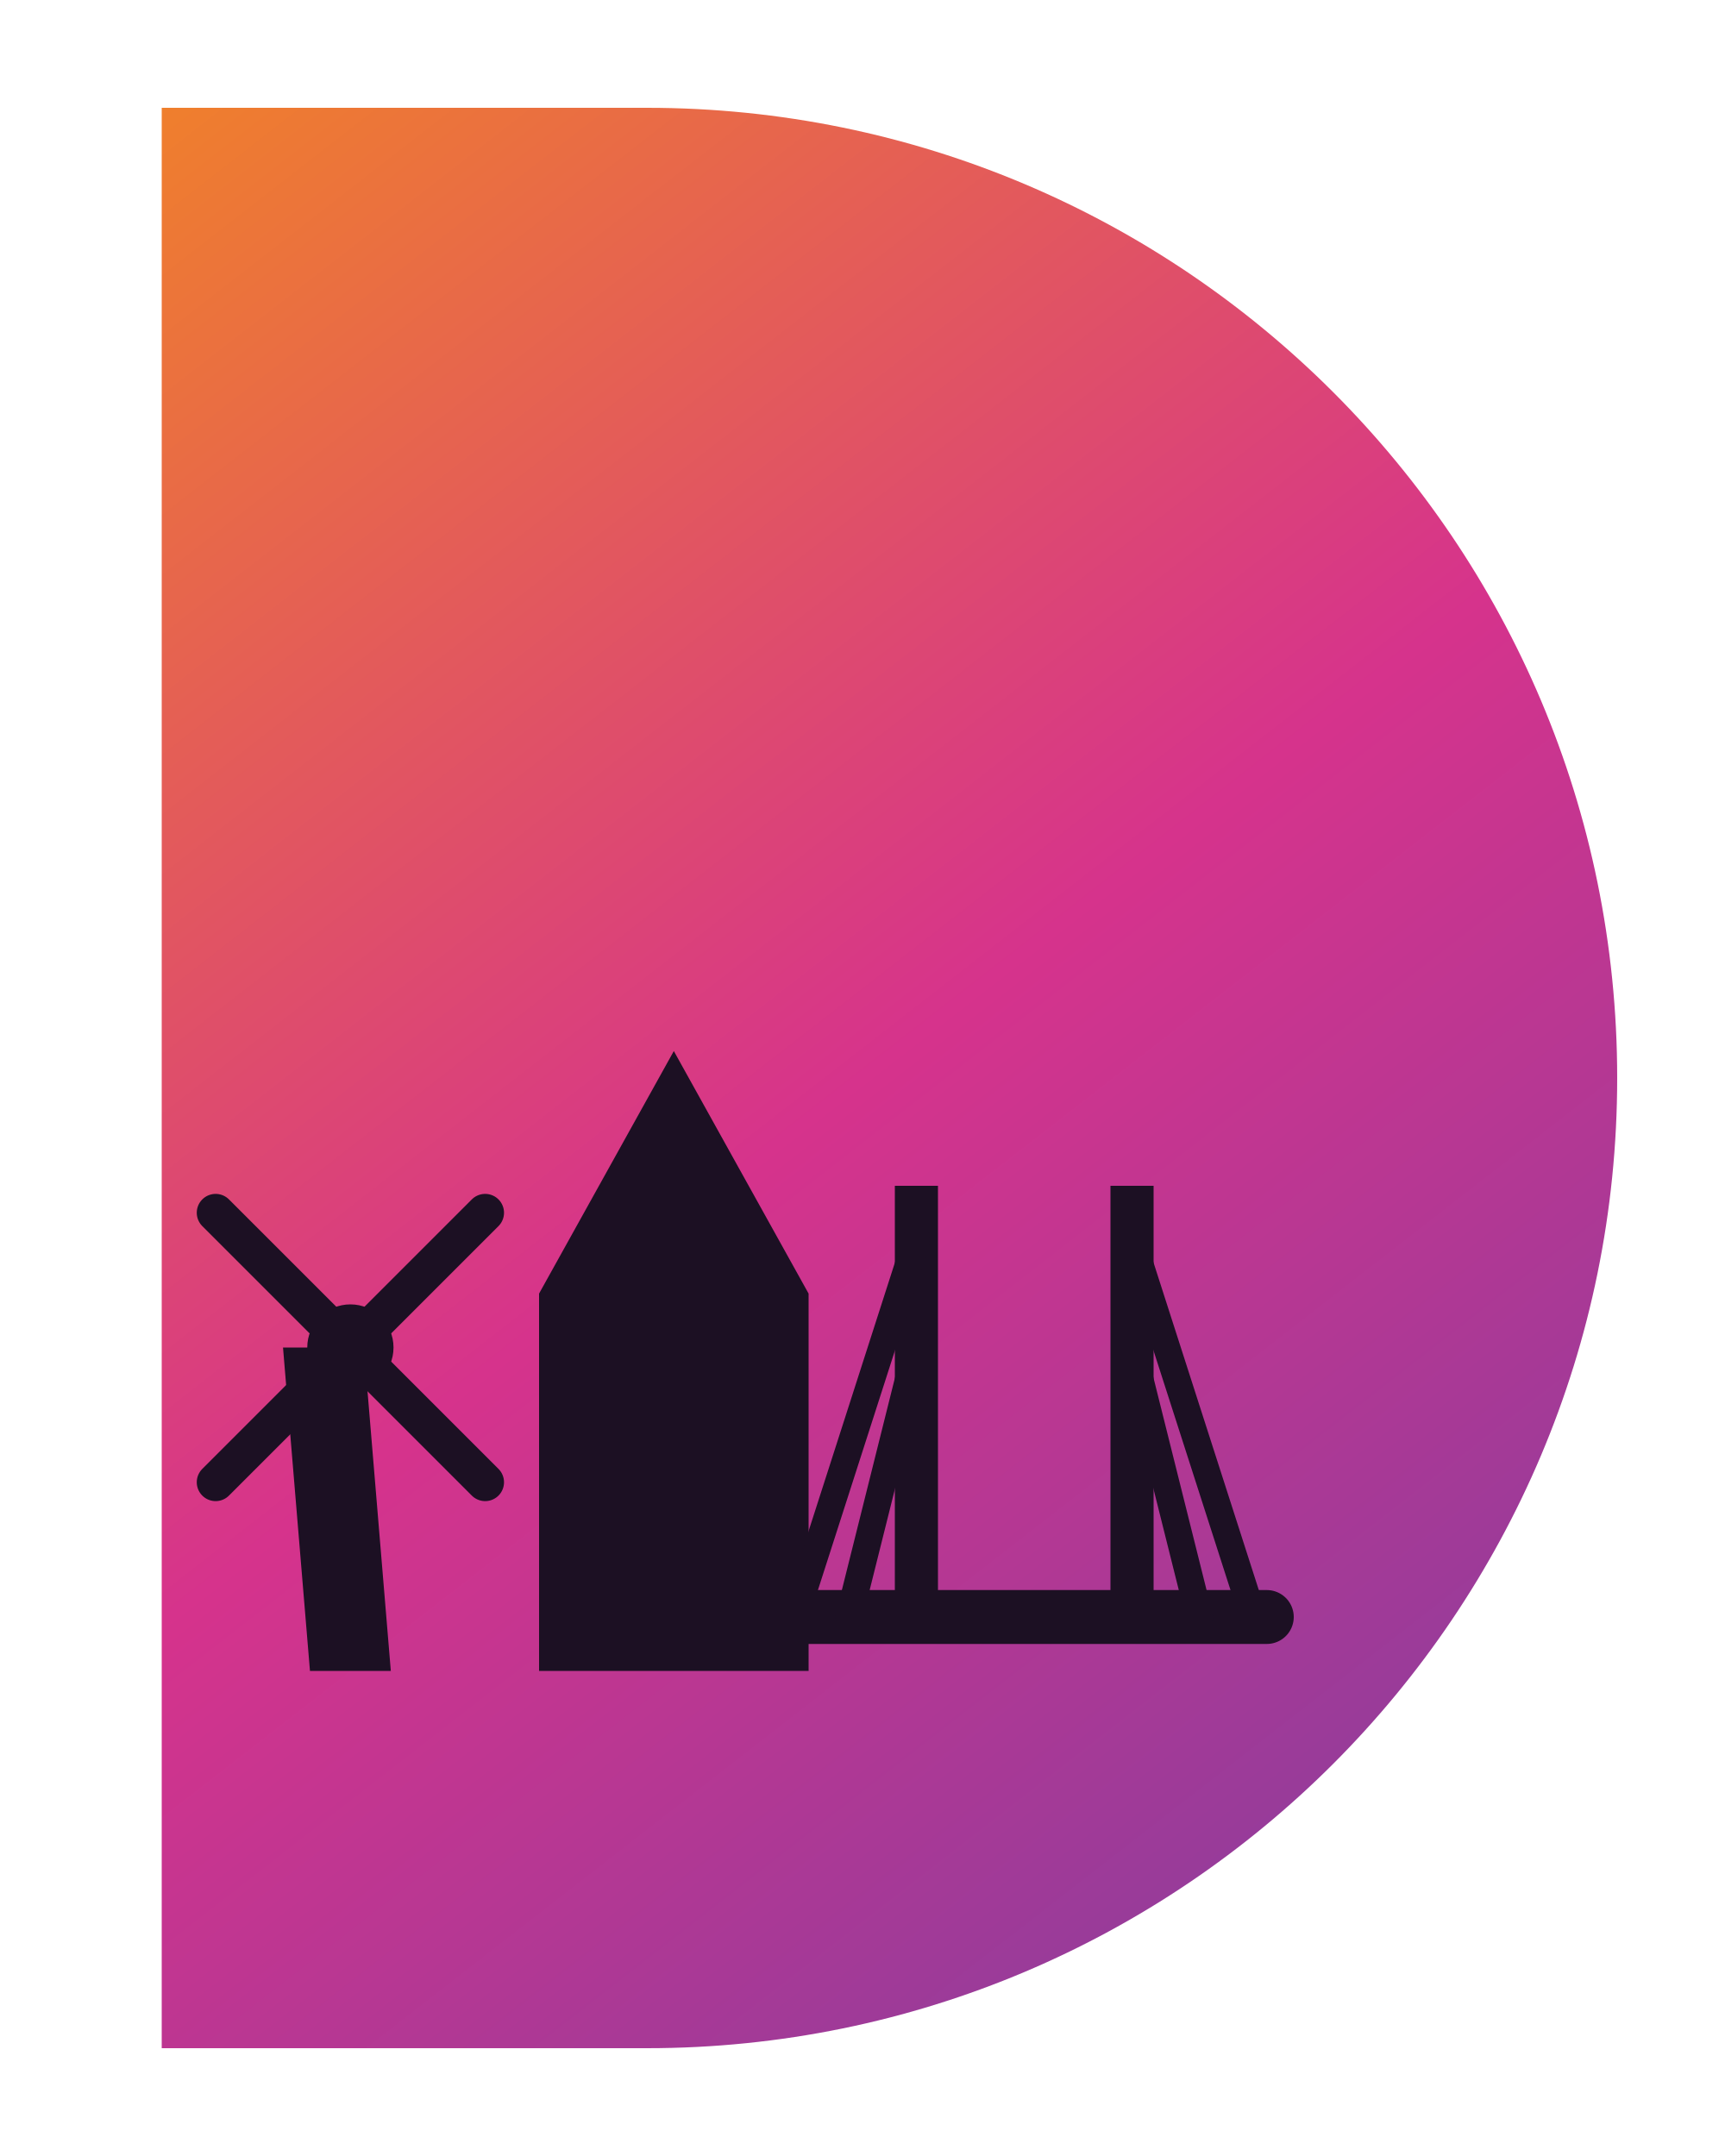
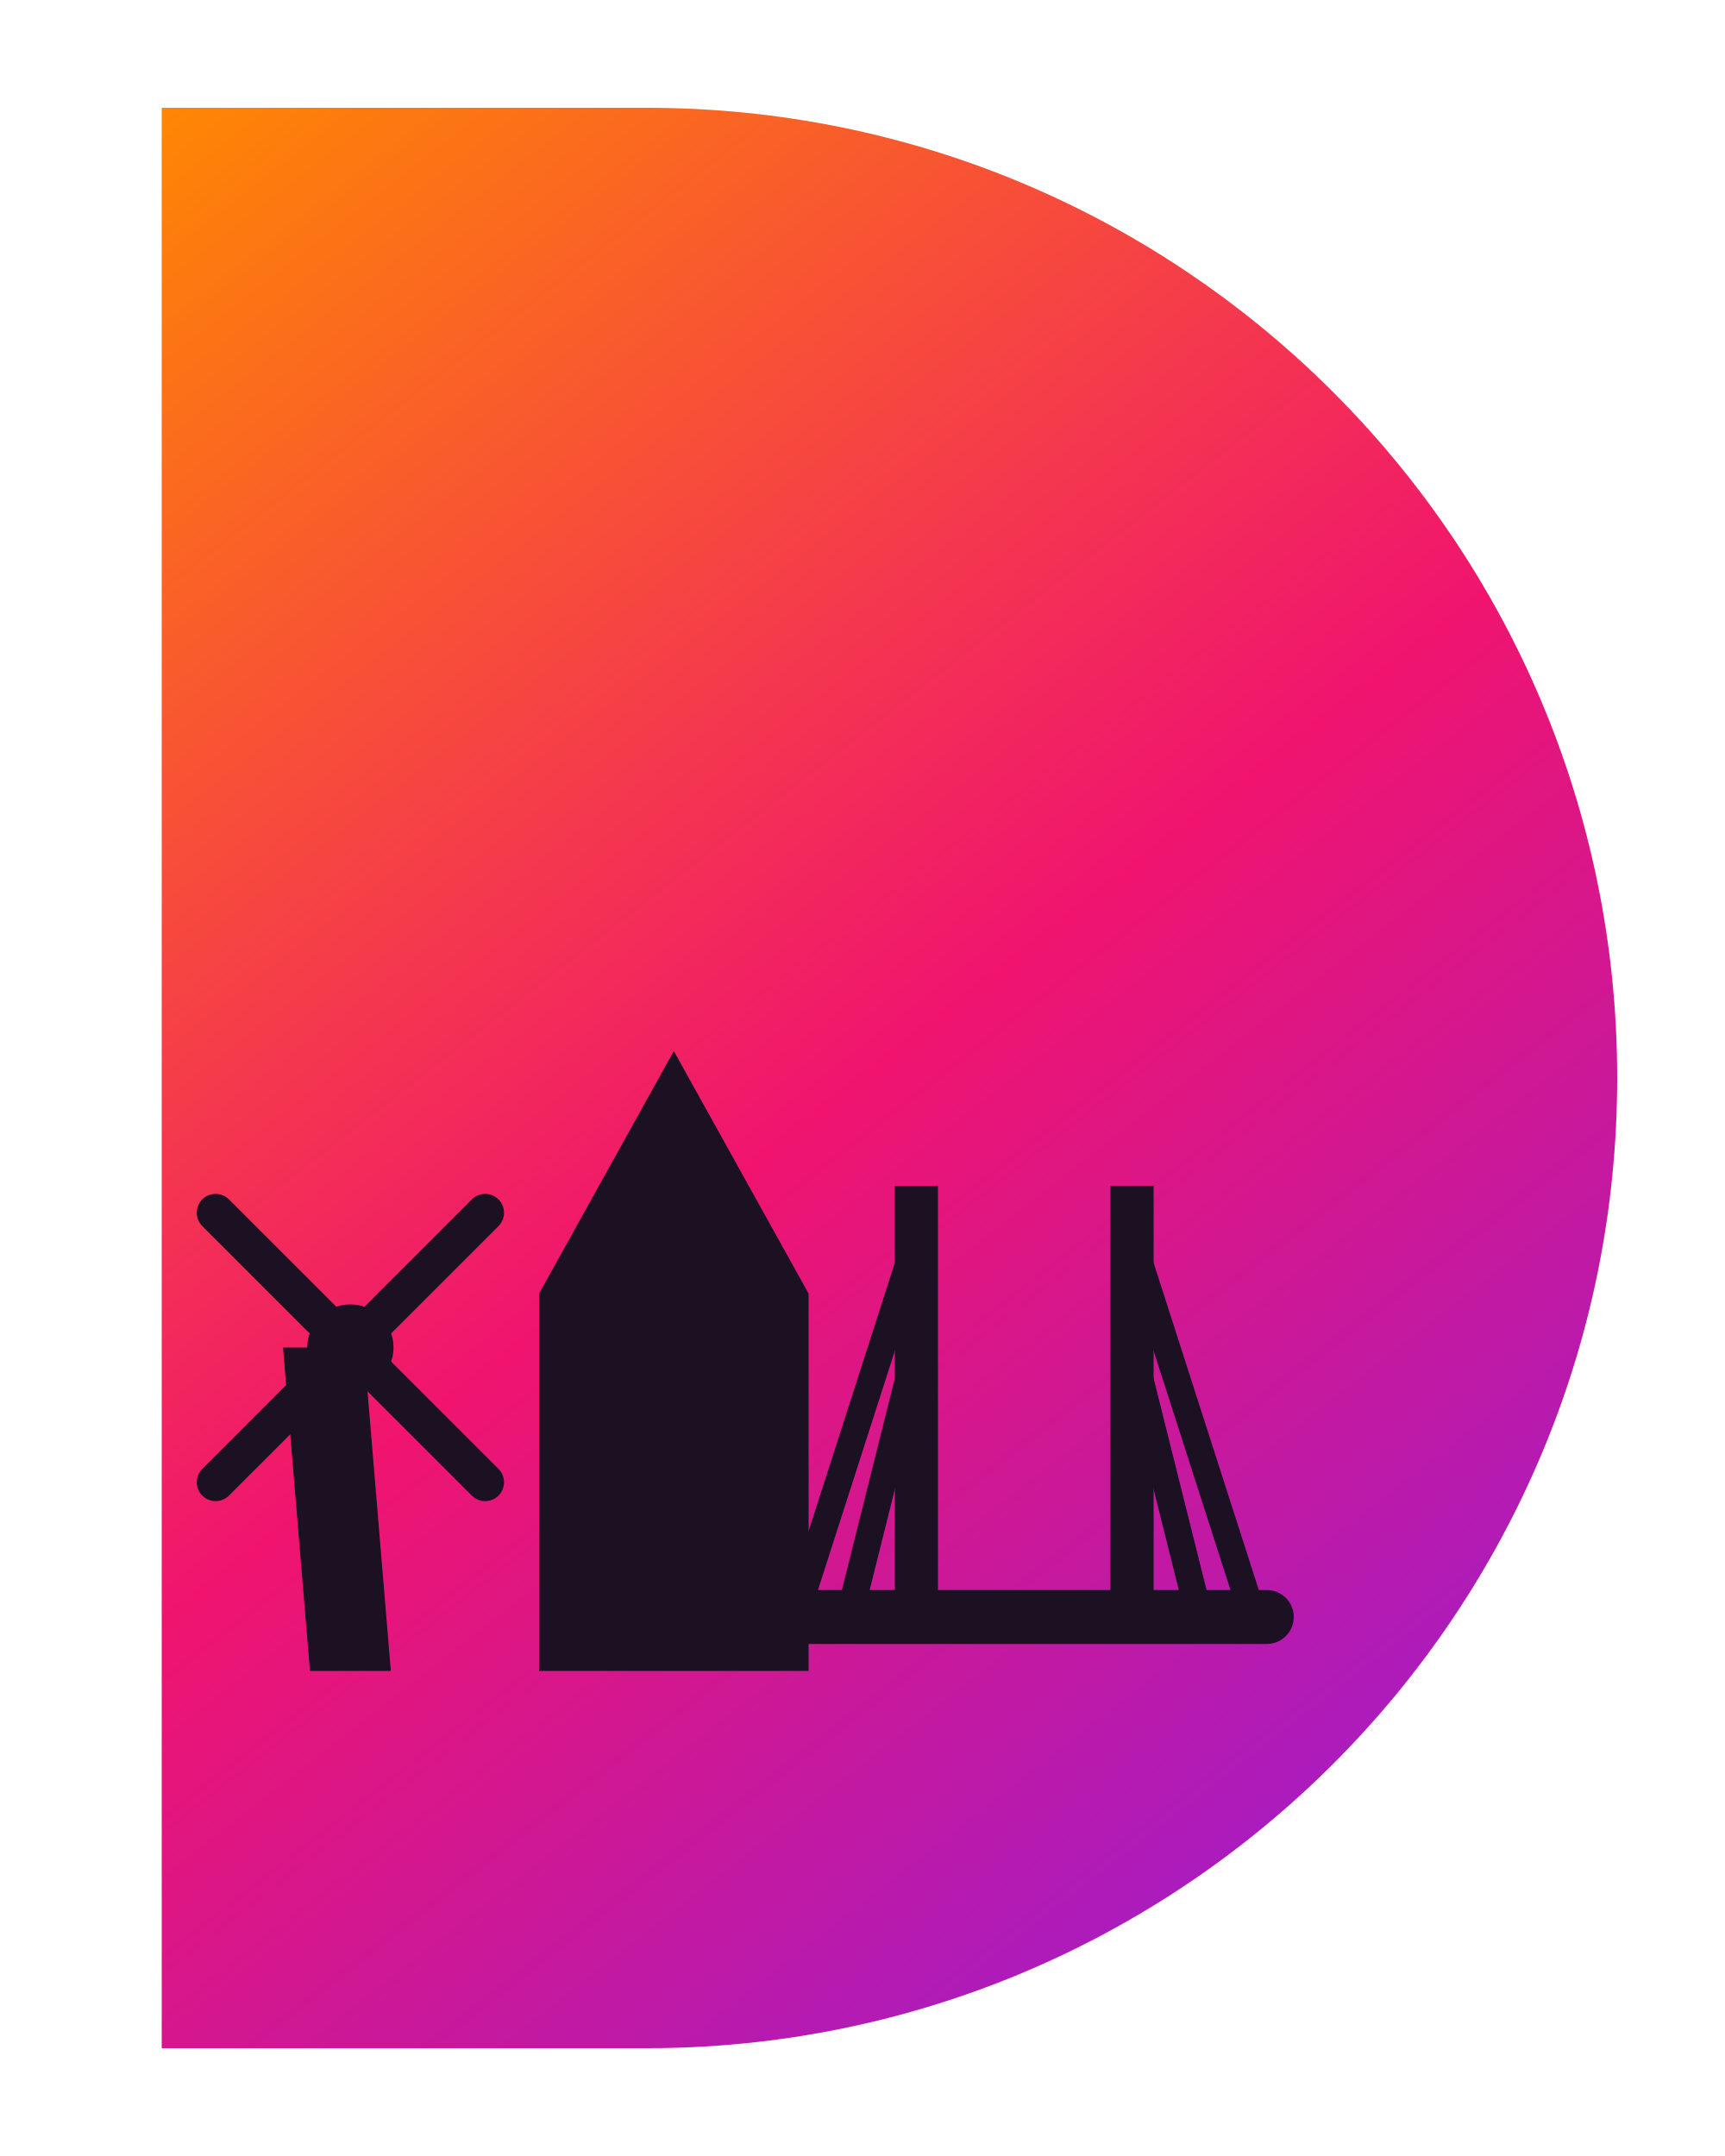
<svg xmlns="http://www.w3.org/2000/svg" width="64" height="80" viewBox="0 0 64 80" fill="none">
  <defs>
    <linearGradient id="g" gradientUnits="userSpaceOnUse" x1="4" y1="4" x2="60" y2="76">
-       <stop offset="0%" stop-color="#F0812A" />
-       <stop offset="50%" stop-color="#D6338C" />
-       <stop offset="100%" stop-color="#7B3FA0" />
+       <stop offset="0%" stop-color="#FF8A00" />
+       <stop offset="50%" stop-color="#F0146F" />
+       <stop offset="100%" stop-color="#8B1FE0" />
    </linearGradient>
    <clipPath id="c">
      <path d="M6,4 H24 A36,36 0 0 1 24,76 H6 Z" />
    </clipPath>
  </defs>
  <path d="M6,4 H24 A36,36 0 0 1 24,76 H6 Z" fill="url(#g)" />
  <g clip-path="url(#c)" stroke="#1C1023" stroke-linecap="round">
    <circle cx="13" cy="50" r="1.6" fill="#1C1023" stroke="none" />
    <line x1="13" y1="50" x2="8" y2="45" stroke-width="1.4" />
    <line x1="13" y1="50" x2="18" y2="45" stroke-width="1.4" />
    <line x1="13" y1="50" x2="8" y2="55" stroke-width="1.4" />
    <line x1="13" y1="50" x2="18" y2="55" stroke-width="1.4" />
    <path d="M10.5,50 L11.5,62 L14.5,62 L13.5,50 Z" fill="#1C1023" stroke="none" />
    <rect x="20" y="48" width="10" height="14" fill="#1C1023" stroke="none" />
    <path d="M20,48 L30,48 L25,39 Z" fill="#1C1023" stroke="none" />
    <rect x="33.2" y="44" width="1.6" height="16" fill="#1C1023" stroke="none" />
    <rect x="41.2" y="44" width="1.6" height="16" fill="#1C1023" stroke="none" />
    <line x1="29" y1="60" x2="47" y2="60" stroke-width="2" />
    <line x1="34" y1="46" x2="29.5" y2="60" stroke-width="1" />
    <line x1="34" y1="50" x2="31.5" y2="60" stroke-width="1" />
    <line x1="42" y1="46" x2="46.5" y2="60" stroke-width="1" />
    <line x1="42" y1="50" x2="44.5" y2="60" stroke-width="1" />
  </g>
</svg>
